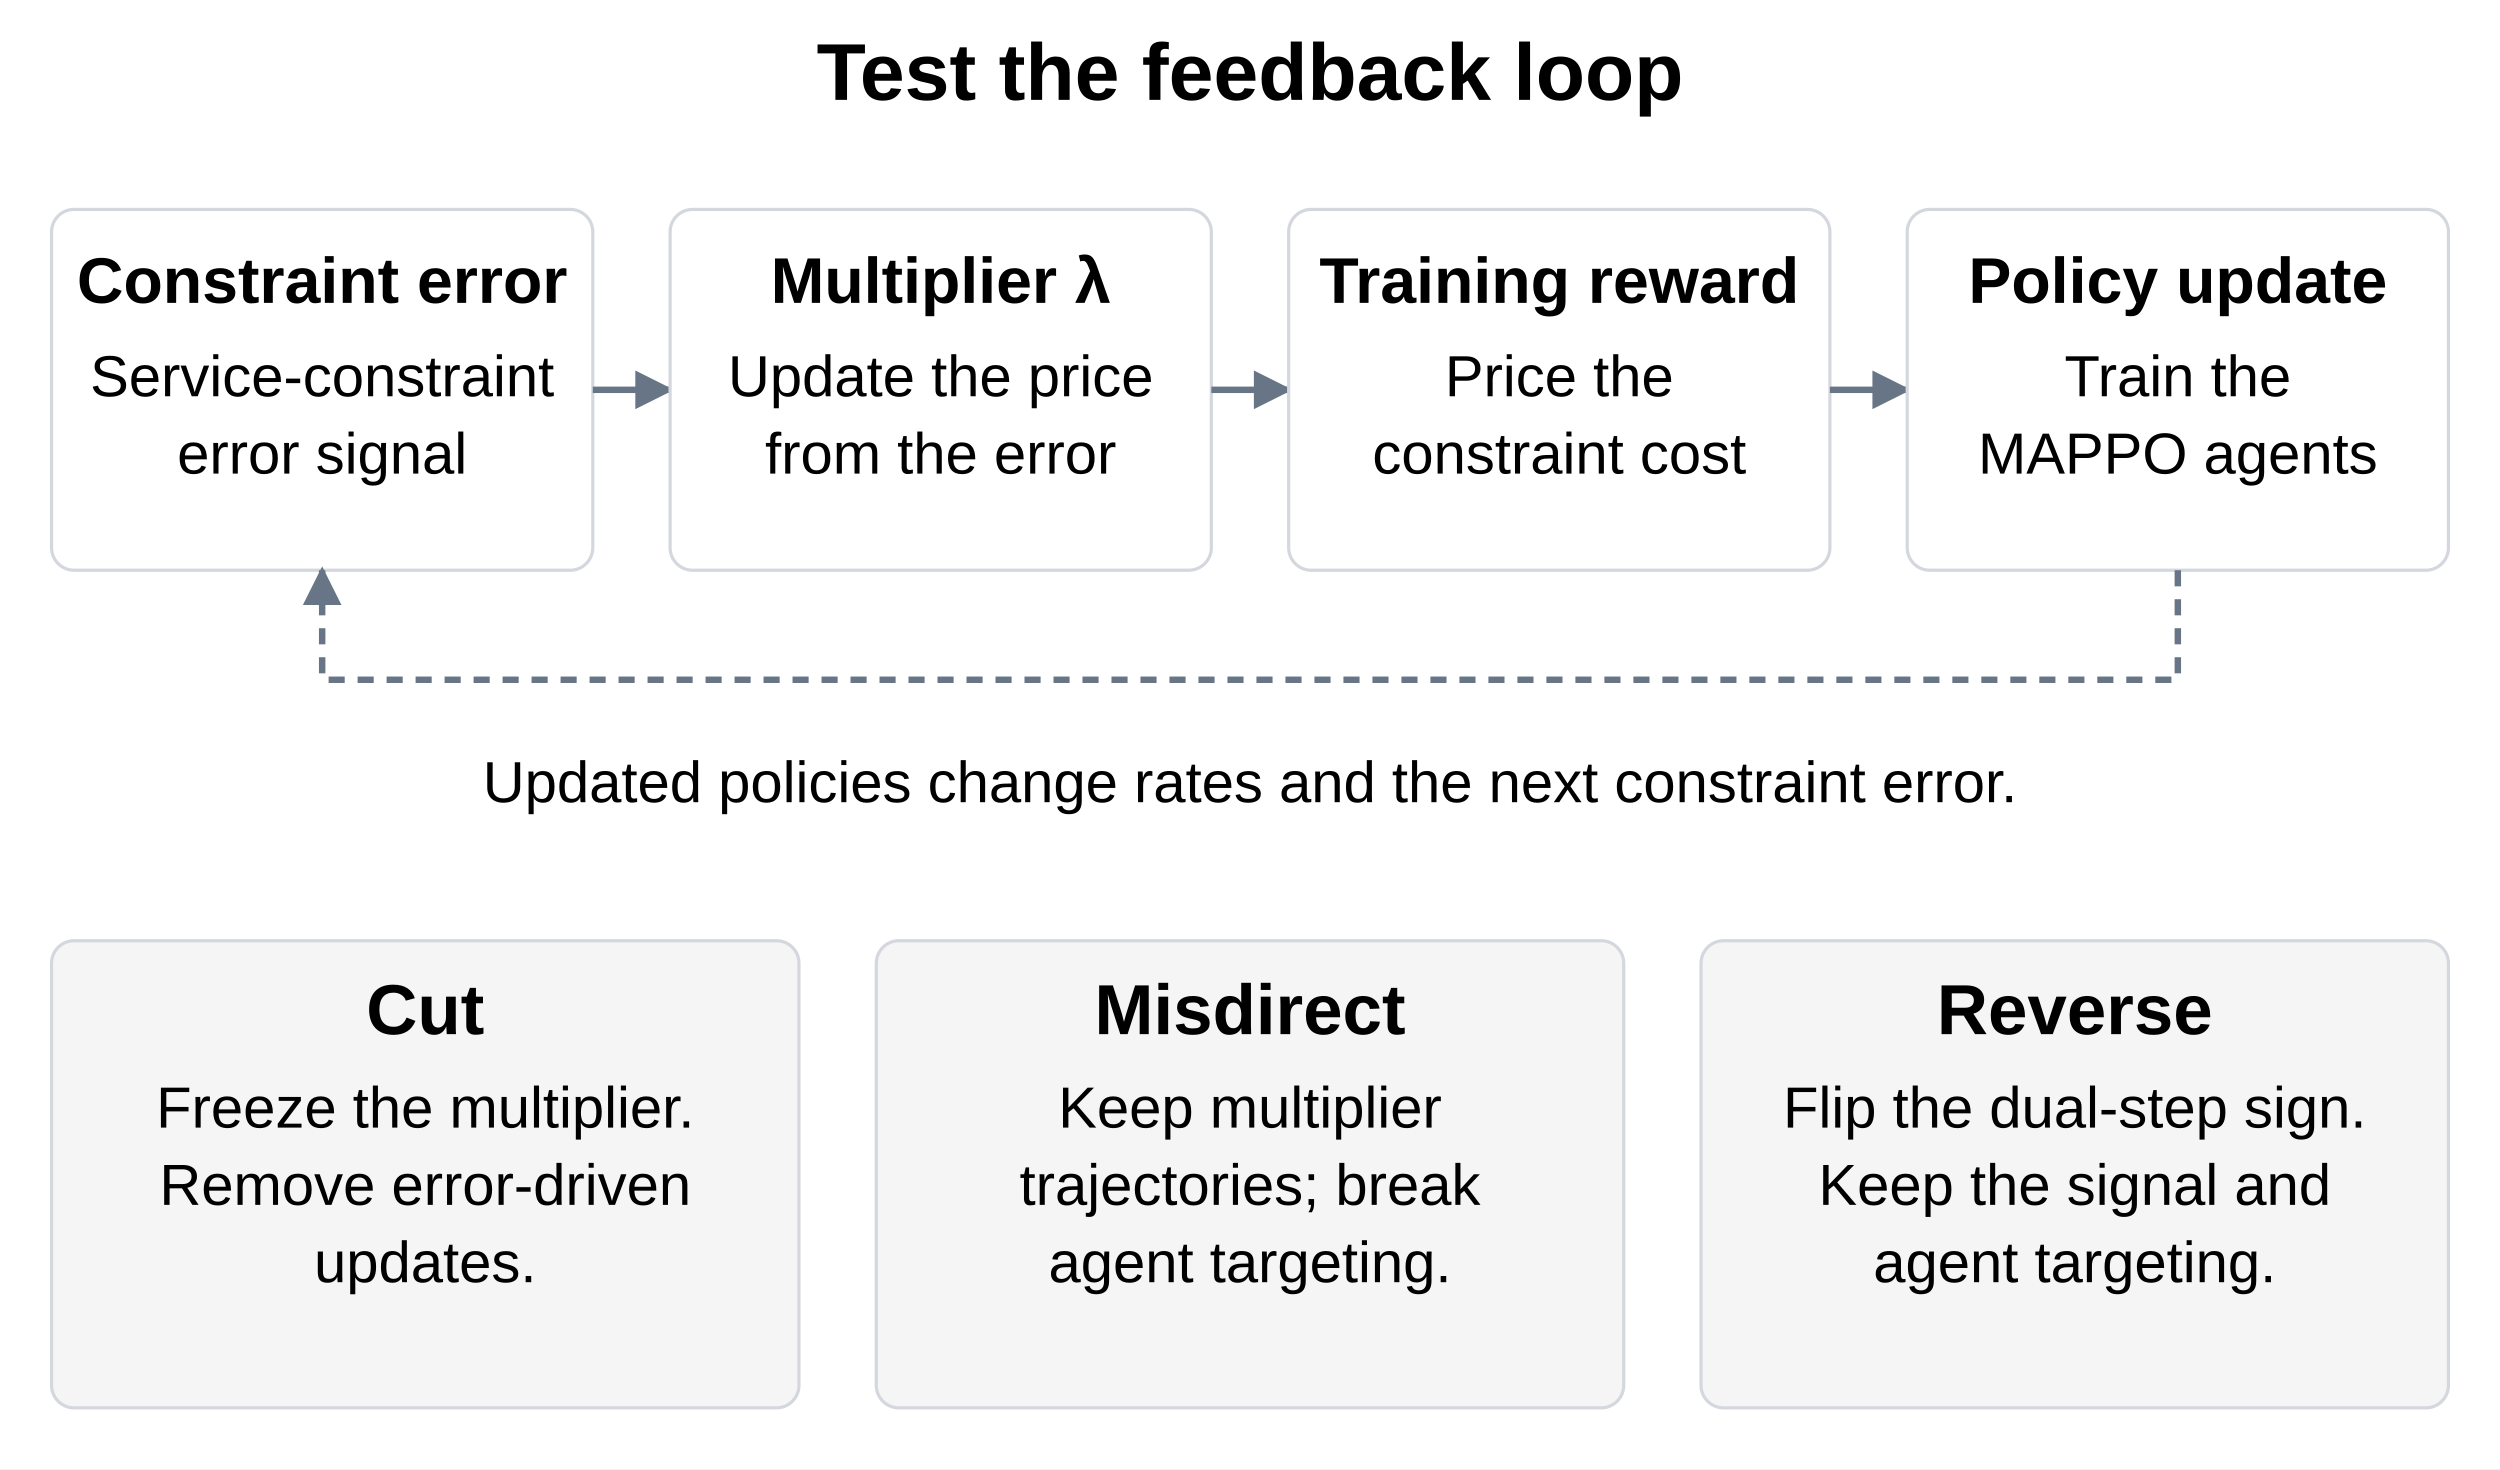
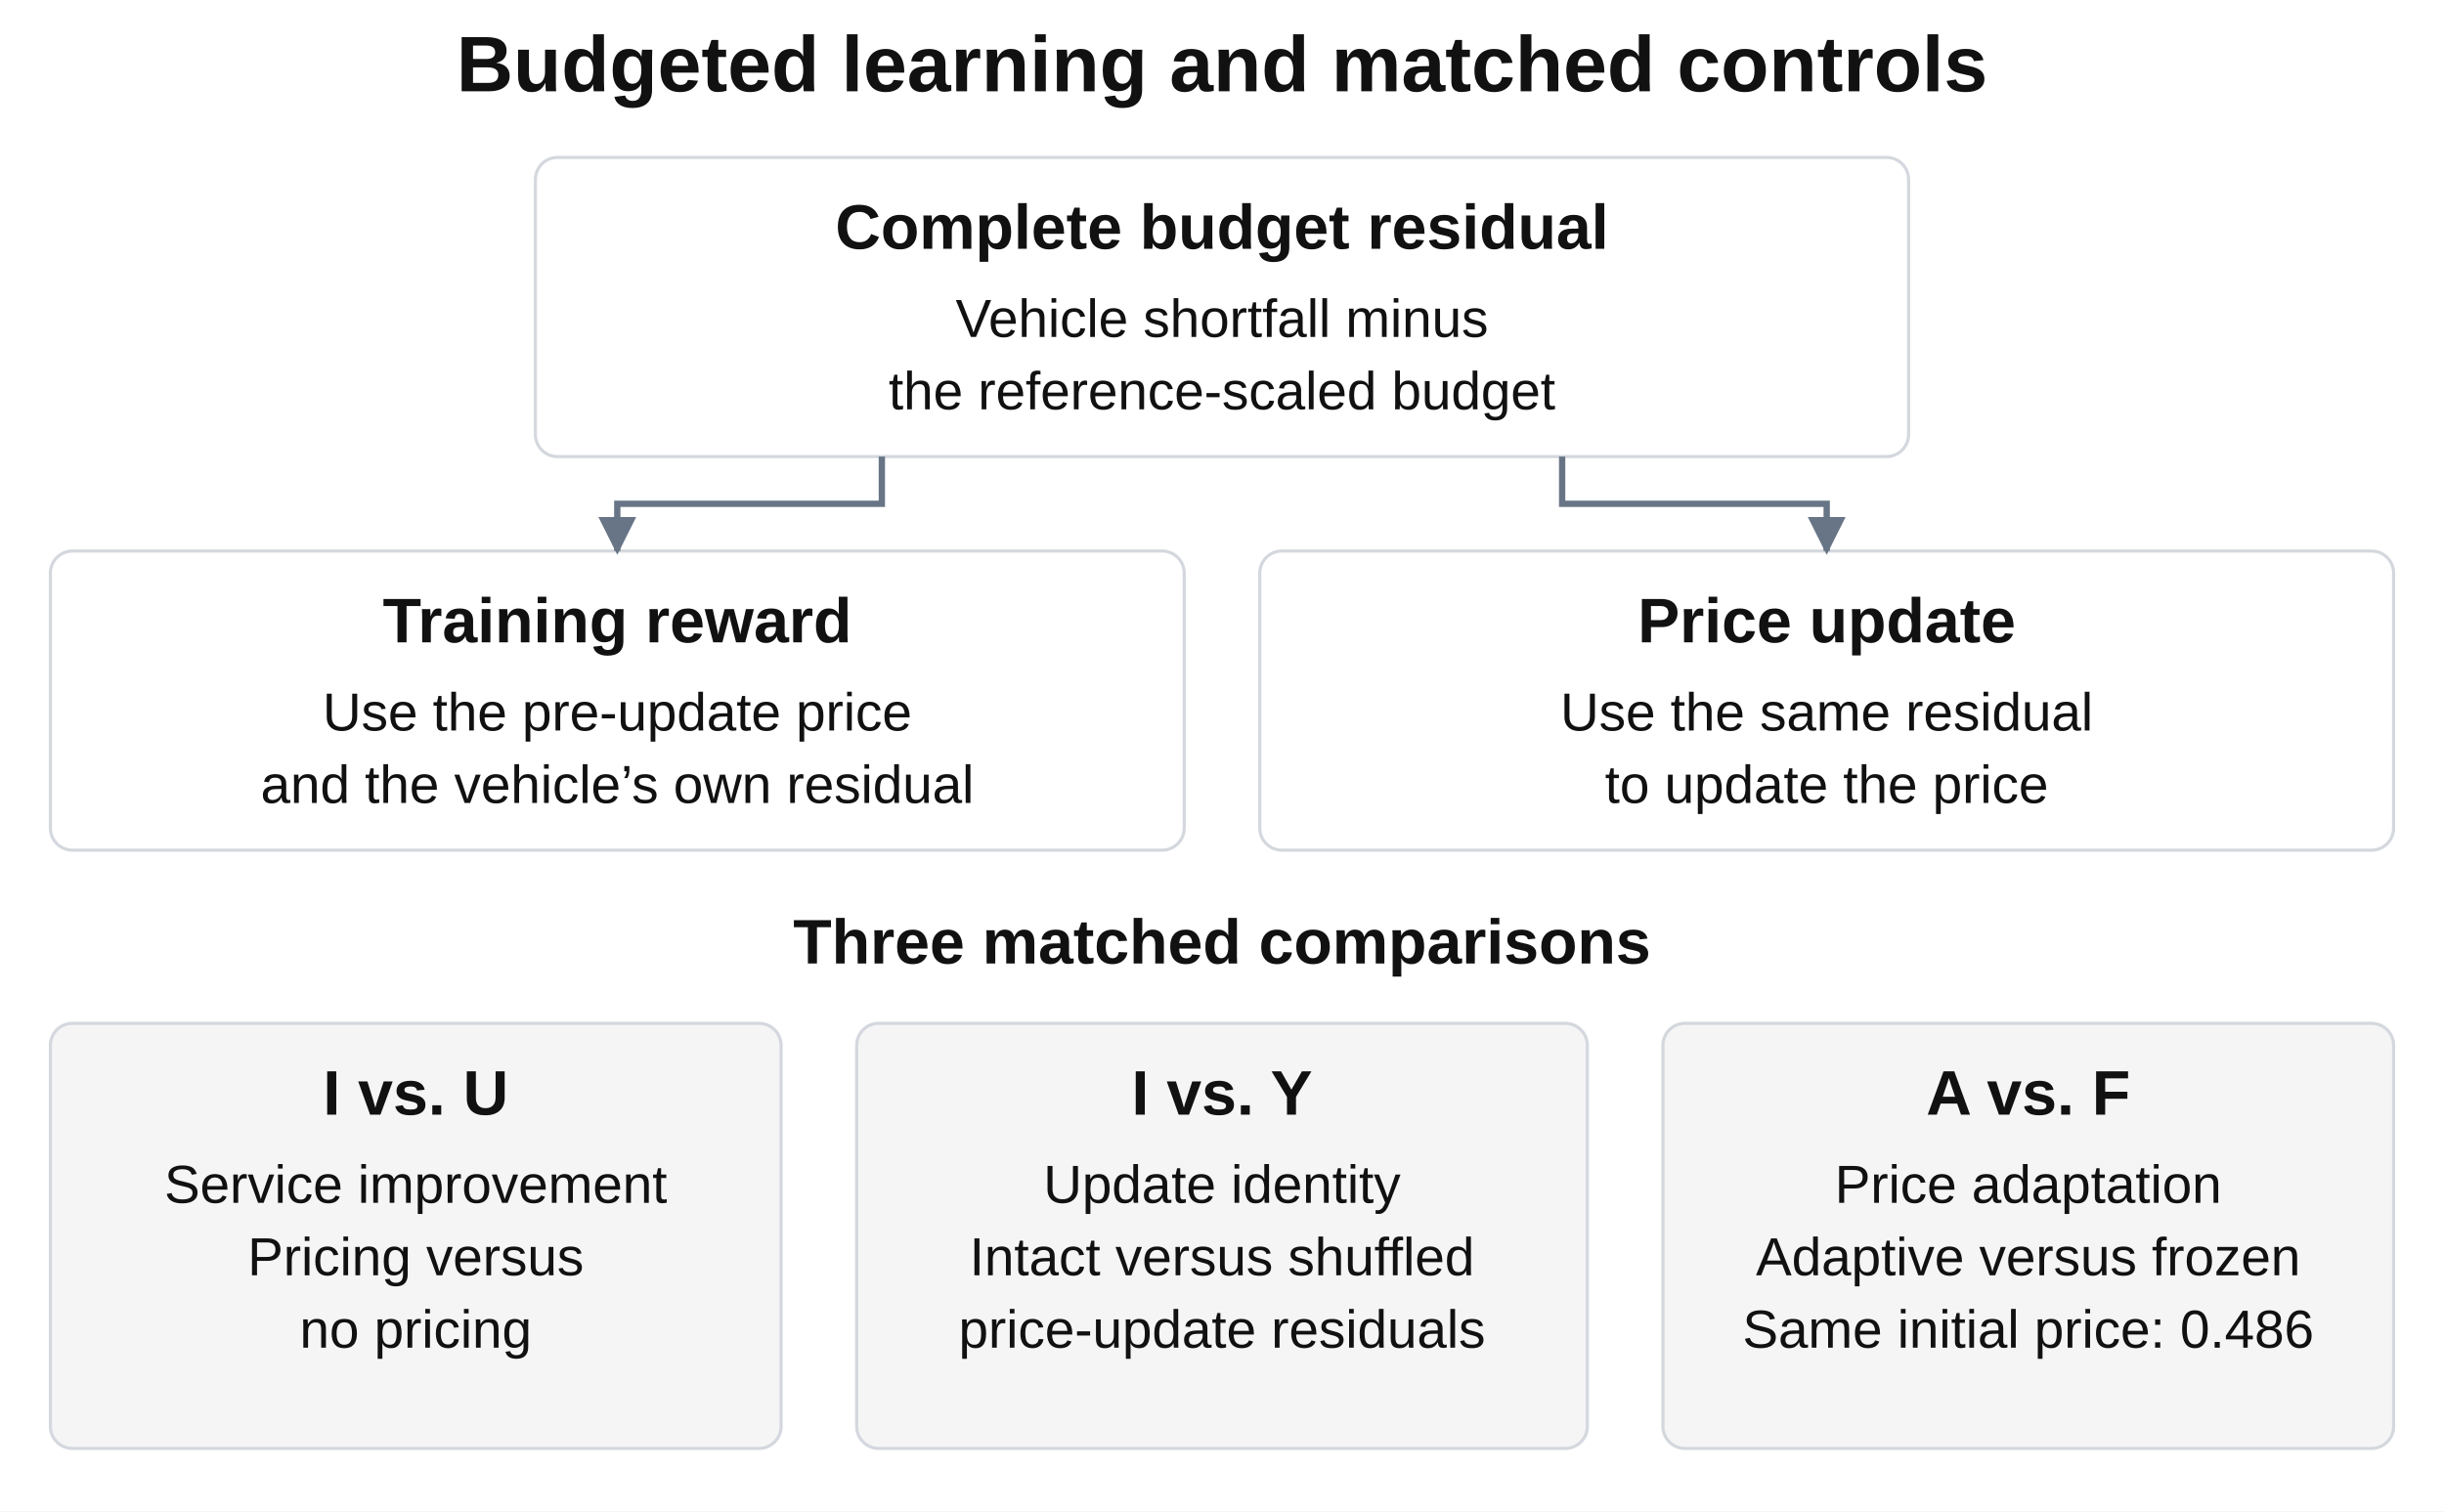
- <svg xmlns="http://www.w3.org/2000/svg" width="776" height="456" viewBox="0 0 776 456" role="img" aria-labelledby="title desc">
+ <svg xmlns="http://www.w3.org/2000/svg" width="776" height="480" viewBox="0 0 776 480" role="img" aria-labelledby="title desc">
  <defs>
    <marker id="arrow" viewBox="0 0 10 10" refX="9" refY="5" markerWidth="6" markerHeight="6" orient="auto">
      <path d="M0,0 L10,5 L0,10z" fill="#687586" />
    </marker>
  </defs>
-   <rect width="100%" height="100%" fill="#fff" />
-   <text x="388.0" y="31" text-anchor="middle" font-family="Arial,Helvetica,sans-serif" font-size="25" font-weight="700" fill="#000">Test the feedback loop</text>
-   <rect x="16" y="65" width="168" height="112" rx="7" fill="#fff" stroke="#d4d8de" />
-   <text x="100.0" y="94" text-anchor="middle" font-family="Arial,Helvetica,sans-serif" font-size="20" font-weight="700" fill="#000">Constraint error</text>
-   <text x="100.0" y="123" text-anchor="middle" font-family="Arial,Helvetica,sans-serif" font-size="18" font-weight="400" fill="#000">Service-constraint</text>
-   <text x="100.0" y="147" text-anchor="middle" font-family="Arial,Helvetica,sans-serif" font-size="18" font-weight="400" fill="#000">error signal</text>
-   <polyline points="184,121 208,121" fill="none" stroke="#687586" stroke-width="2" marker-end="url(#arrow)" />
-   <rect x="208" y="65" width="168" height="112" rx="7" fill="#fff" stroke="#d4d8de" />
-   <text x="292.0" y="94" text-anchor="middle" font-family="Arial,Helvetica,sans-serif" font-size="20" font-weight="700" fill="#000">Multiplier λ</text>
-   <text x="292.0" y="123" text-anchor="middle" font-family="Arial,Helvetica,sans-serif" font-size="18" font-weight="400" fill="#000">Update the price</text>
-   <text x="292.0" y="147" text-anchor="middle" font-family="Arial,Helvetica,sans-serif" font-size="18" font-weight="400" fill="#000">from the error</text>
-   <polyline points="376,121 400,121" fill="none" stroke="#687586" stroke-width="2" marker-end="url(#arrow)" />
-   <rect x="400" y="65" width="168" height="112" rx="7" fill="#fff" stroke="#d4d8de" />
-   <text x="484.0" y="94" text-anchor="middle" font-family="Arial,Helvetica,sans-serif" font-size="20" font-weight="700" fill="#000">Training reward</text>
-   <text x="484.0" y="123" text-anchor="middle" font-family="Arial,Helvetica,sans-serif" font-size="18" font-weight="400" fill="#000">Price the</text>
-   <text x="484.0" y="147" text-anchor="middle" font-family="Arial,Helvetica,sans-serif" font-size="18" font-weight="400" fill="#000">constraint cost</text>
-   <polyline points="568,121 592,121" fill="none" stroke="#687586" stroke-width="2" marker-end="url(#arrow)" />
-   <rect x="592" y="65" width="168" height="112" rx="7" fill="#fff" stroke="#d4d8de" />
-   <text x="676.0" y="94" text-anchor="middle" font-family="Arial,Helvetica,sans-serif" font-size="20" font-weight="700" fill="#000">Policy update</text>
-   <text x="676.0" y="123" text-anchor="middle" font-family="Arial,Helvetica,sans-serif" font-size="18" font-weight="400" fill="#000">Train the</text>
-   <text x="676.0" y="147" text-anchor="middle" font-family="Arial,Helvetica,sans-serif" font-size="18" font-weight="400" fill="#000">MAPPO agents</text>
-   <polyline points="676,177 676,211 100,211 100,177" fill="none" stroke="#687586" stroke-width="2" stroke-dasharray="5 4" marker-end="url(#arrow)" />
-   <text x="388" y="249" text-anchor="middle" font-family="Arial,Helvetica,sans-serif" font-size="18" font-weight="400" fill="#000">Updated policies change rates and the next constraint error.</text>
-   <rect x="16" y="292" width="232" height="145" rx="7" fill="#f5f5f5" stroke="#d4d8de" />
-   <text x="132.0" y="321" text-anchor="middle" font-family="Arial,Helvetica,sans-serif" font-size="22" font-weight="700" fill="#000">Cut</text>
-   <text x="132.0" y="350" text-anchor="middle" font-family="Arial,Helvetica,sans-serif" font-size="18" font-weight="400" fill="#000">Freeze the multiplier.</text>
-   <text x="132.0" y="374" text-anchor="middle" font-family="Arial,Helvetica,sans-serif" font-size="18" font-weight="400" fill="#000">Remove error-driven</text>
-   <text x="132.0" y="398" text-anchor="middle" font-family="Arial,Helvetica,sans-serif" font-size="18" font-weight="400" fill="#000">updates.</text>
-   <rect x="272" y="292" width="232" height="145" rx="7" fill="#f5f5f5" stroke="#d4d8de" />
-   <text x="388.0" y="321" text-anchor="middle" font-family="Arial,Helvetica,sans-serif" font-size="22" font-weight="700" fill="#000">Misdirect</text>
-   <text x="388.0" y="350" text-anchor="middle" font-family="Arial,Helvetica,sans-serif" font-size="18" font-weight="400" fill="#000">Keep multiplier</text>
-   <text x="388.0" y="374" text-anchor="middle" font-family="Arial,Helvetica,sans-serif" font-size="18" font-weight="400" fill="#000">trajectories; break</text>
-   <text x="388.0" y="398" text-anchor="middle" font-family="Arial,Helvetica,sans-serif" font-size="18" font-weight="400" fill="#000">agent targeting.</text>
-   <rect x="528" y="292" width="232" height="145" rx="7" fill="#f5f5f5" stroke="#d4d8de" />
-   <text x="644.0" y="321" text-anchor="middle" font-family="Arial,Helvetica,sans-serif" font-size="22" font-weight="700" fill="#000">Reverse</text>
-   <text x="644.0" y="350" text-anchor="middle" font-family="Arial,Helvetica,sans-serif" font-size="18" font-weight="400" fill="#000">Flip the dual-step sign.</text>
-   <text x="644.0" y="374" text-anchor="middle" font-family="Arial,Helvetica,sans-serif" font-size="18" font-weight="400" fill="#000">Keep the signal and</text>
-   <text x="644.0" y="398" text-anchor="middle" font-family="Arial,Helvetica,sans-serif" font-size="18" font-weight="400" fill="#000">agent targeting.</text>
+   <rect width="100%" height="100%" fill="white" />
+   <text x="388" y="29" text-anchor="middle" font-family="Arial,Helvetica,sans-serif" font-size="25" font-weight="700" fill="#111">Budgeted learning and matched controls</text>
+   <rect x="170" y="50" width="436" height="95" rx="7" fill="white" stroke="#d4d8de" />
+   <text x="388.0" y="79" text-anchor="middle" font-family="Arial,Helvetica,sans-serif" font-size="20" font-weight="700" fill="#111">Complete budget residual</text>
+   <text x="388.0" y="107" text-anchor="middle" font-family="Arial,Helvetica,sans-serif" font-size="17" font-weight="400" fill="#111">Vehicle shortfall minus</text>
+   <text x="388.0" y="130" text-anchor="middle" font-family="Arial,Helvetica,sans-serif" font-size="17" font-weight="400" fill="#111">the reference-scaled budget</text>
+   <rect x="16" y="175" width="360" height="95" rx="7" fill="white" stroke="#d4d8de" />
+   <text x="196.0" y="204" text-anchor="middle" font-family="Arial,Helvetica,sans-serif" font-size="20" font-weight="700" fill="#111">Training reward</text>
+   <text x="196.0" y="232" text-anchor="middle" font-family="Arial,Helvetica,sans-serif" font-size="17" font-weight="400" fill="#111">Use the pre-update price</text>
+   <text x="196.0" y="255" text-anchor="middle" font-family="Arial,Helvetica,sans-serif" font-size="17" font-weight="400" fill="#111">and the vehicle’s own residual</text>
+   <rect x="400" y="175" width="360" height="95" rx="7" fill="white" stroke="#d4d8de" />
+   <text x="580.0" y="204" text-anchor="middle" font-family="Arial,Helvetica,sans-serif" font-size="20" font-weight="700" fill="#111">Price update</text>
+   <text x="580.0" y="232" text-anchor="middle" font-family="Arial,Helvetica,sans-serif" font-size="17" font-weight="400" fill="#111">Use the same residual</text>
+   <text x="580.0" y="255" text-anchor="middle" font-family="Arial,Helvetica,sans-serif" font-size="17" font-weight="400" fill="#111">to update the price</text>
+   <polyline points="280,145 280,160 196,160 196,175" fill="none" stroke="#687586" stroke-width="2" marker-end="url(#arrow)" />
+   <polyline points="496,145 496,160 580,160 580,175" fill="none" stroke="#687586" stroke-width="2" marker-end="url(#arrow)" />
+   <text x="388" y="306" text-anchor="middle" font-family="Arial,Helvetica,sans-serif" font-size="20" font-weight="700" fill="#111">Three matched comparisons</text>
+   <rect x="16" y="325" width="232" height="135" rx="7" fill="#f5f5f5" stroke="#d4d8de" />
+   <text x="132.0" y="354" text-anchor="middle" font-family="Arial,Helvetica,sans-serif" font-size="20" font-weight="700" fill="#111">I vs. U</text>
+   <text x="132.0" y="382" text-anchor="middle" font-family="Arial,Helvetica,sans-serif" font-size="17" font-weight="400" fill="#111">Service improvement</text>
+   <text x="132.0" y="405" text-anchor="middle" font-family="Arial,Helvetica,sans-serif" font-size="17" font-weight="400" fill="#111">Pricing versus</text>
+   <text x="132.0" y="428" text-anchor="middle" font-family="Arial,Helvetica,sans-serif" font-size="17" font-weight="400" fill="#111">no pricing</text>
+   <rect x="272" y="325" width="232" height="135" rx="7" fill="#f5f5f5" stroke="#d4d8de" />
+   <text x="388.0" y="354" text-anchor="middle" font-family="Arial,Helvetica,sans-serif" font-size="20" font-weight="700" fill="#111">I vs. Y</text>
+   <text x="388.0" y="382" text-anchor="middle" font-family="Arial,Helvetica,sans-serif" font-size="17" font-weight="400" fill="#111">Update identity</text>
+   <text x="388.0" y="405" text-anchor="middle" font-family="Arial,Helvetica,sans-serif" font-size="17" font-weight="400" fill="#111">Intact versus shuffled</text>
+   <text x="388.0" y="428" text-anchor="middle" font-family="Arial,Helvetica,sans-serif" font-size="17" font-weight="400" fill="#111">price-update residuals</text>
+   <rect x="528" y="325" width="232" height="135" rx="7" fill="#f5f5f5" stroke="#d4d8de" />
+   <text x="644.0" y="354" text-anchor="middle" font-family="Arial,Helvetica,sans-serif" font-size="20" font-weight="700" fill="#111">A vs. F</text>
+   <text x="644.0" y="382" text-anchor="middle" font-family="Arial,Helvetica,sans-serif" font-size="17" font-weight="400" fill="#111">Price adaptation</text>
+   <text x="644.0" y="405" text-anchor="middle" font-family="Arial,Helvetica,sans-serif" font-size="17" font-weight="400" fill="#111">Adaptive versus frozen</text>
+   <text x="644.0" y="428" text-anchor="middle" font-family="Arial,Helvetica,sans-serif" font-size="17" font-weight="400" fill="#111">Same initial price: 0.486</text>
</svg>
